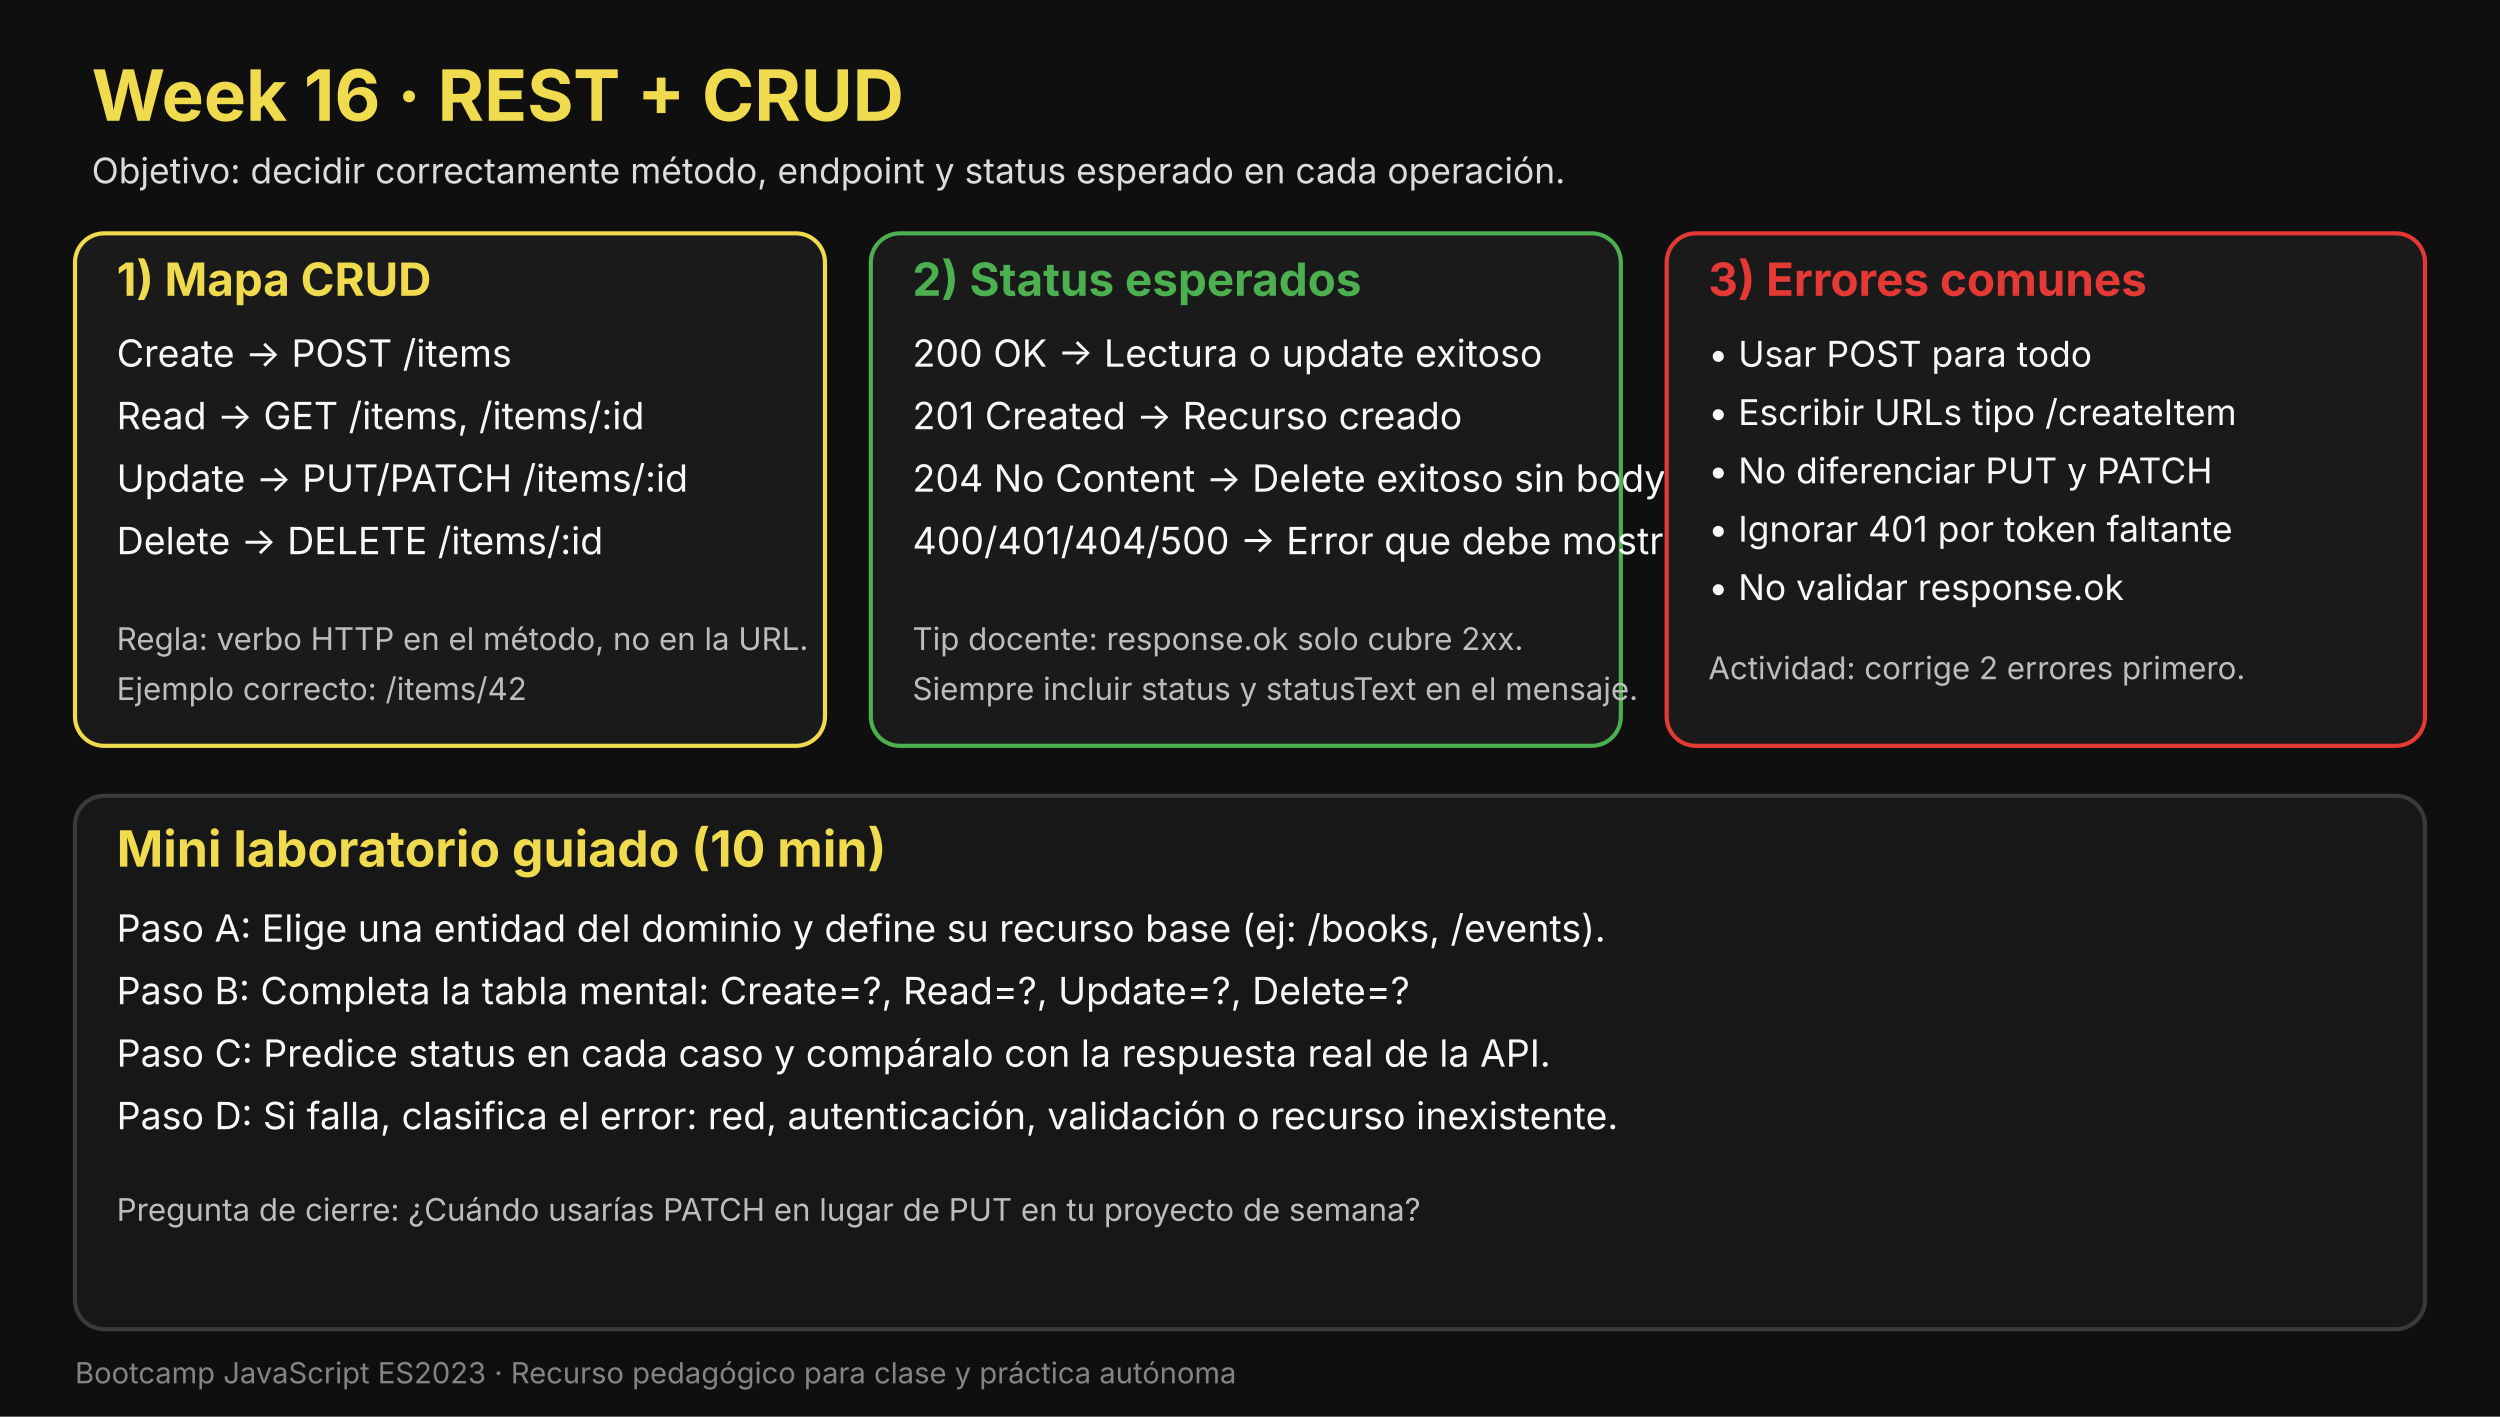
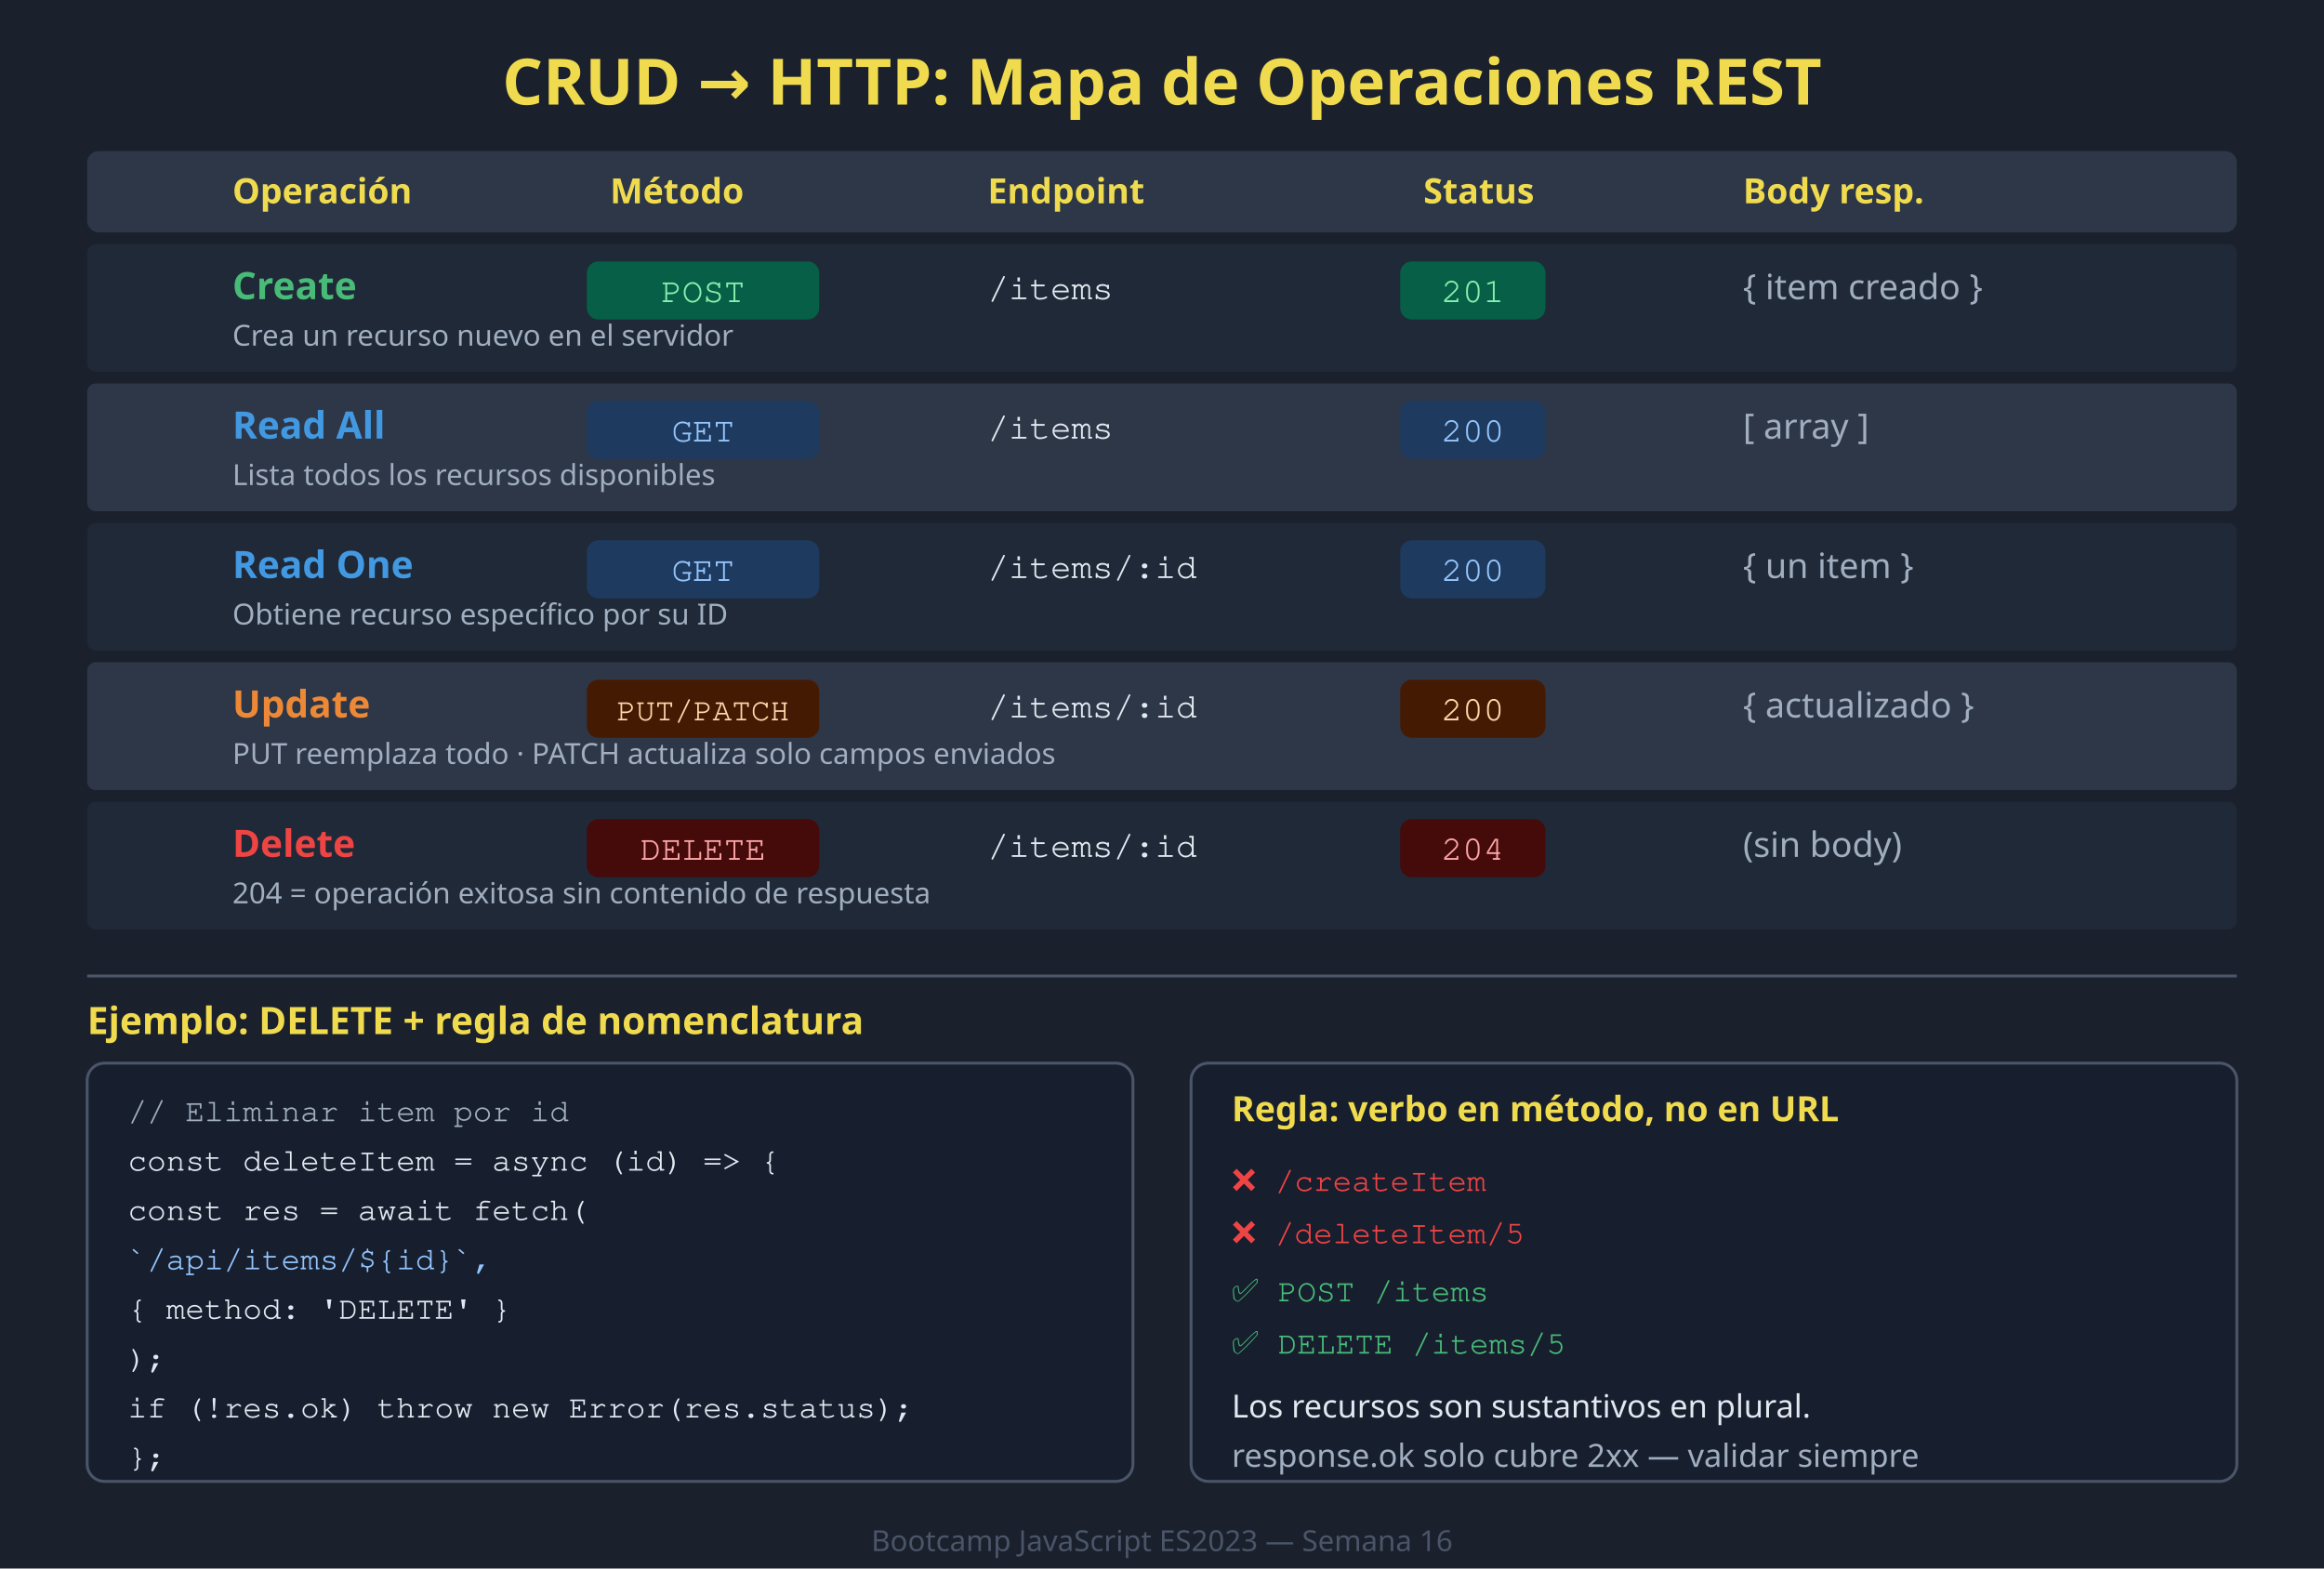
- <svg xmlns="http://www.w3.org/2000/svg" width="1200" height="680" viewBox="0 0 1200 680" role="img" aria-labelledby="title desc">
-   <rect width="1200" height="680" fill="#0F0F0F" />
-   <text x="44" y="58" fill="#F0DB4F" font-size="34" font-family="Inter, Roboto, sans-serif" font-weight="700">Week 16 · REST + CRUD</text>
-   <text x="44" y="88" fill="#DCDCDC" font-size="17" font-family="Inter, Roboto, sans-serif">Objetivo: decidir correctamente método, endpoint y status esperado en cada operación.</text>
-   <rect x="36" y="112" width="360" height="246" rx="14" fill="#1A1A1A" stroke="#F0DB4F" stroke-width="2" />
-   <text x="56" y="142" fill="#F0DB4F" font-size="22" font-family="Inter, Roboto, sans-serif" font-weight="700">1) Mapa CRUD</text>
-   <text x="56" y="176" fill="#F8F8F8" font-size="18" font-family="Inter, Roboto, sans-serif">Create  → POST   /items</text>
-   <text x="56" y="206" fill="#F8F8F8" font-size="18" font-family="Inter, Roboto, sans-serif">Read    → GET    /items, /items/:id</text>
-   <text x="56" y="236" fill="#F8F8F8" font-size="18" font-family="Inter, Roboto, sans-serif">Update  → PUT/PATCH /items/:id</text>
-   <text x="56" y="266" fill="#F8F8F8" font-size="18" font-family="Inter, Roboto, sans-serif">Delete  → DELETE /items/:id</text>
-   <text x="56" y="312" fill="#BDBDBD" font-size="15" font-family="Inter, Roboto, sans-serif">Regla: verbo HTTP en el método, no en la URL.</text>
-   <text x="56" y="336" fill="#BDBDBD" font-size="15" font-family="Inter, Roboto, sans-serif">Ejemplo correcto: /items/42</text>
-   <rect x="418" y="112" width="360" height="246" rx="14" fill="#1A1A1A" stroke="#4CAF50" stroke-width="2" />
-   <text x="438" y="142" fill="#4CAF50" font-size="22" font-family="Inter, Roboto, sans-serif" font-weight="700">2) Status esperados</text>
-   <text x="438" y="176" fill="#F8F8F8" font-size="18" font-family="Inter, Roboto, sans-serif">200 OK        → Lectura o update exitoso</text>
-   <text x="438" y="206" fill="#F8F8F8" font-size="18" font-family="Inter, Roboto, sans-serif">201 Created   → Recurso creado</text>
-   <text x="438" y="236" fill="#F8F8F8" font-size="18" font-family="Inter, Roboto, sans-serif">204 No Content → Delete exitoso sin body</text>
-   <text x="438" y="266" fill="#F8F8F8" font-size="18" font-family="Inter, Roboto, sans-serif">400/401/404/500 → Error que debe mostrarse</text>
-   <text x="438" y="312" fill="#BDBDBD" font-size="15" font-family="Inter, Roboto, sans-serif">Tip docente: response.ok solo cubre 2xx.</text>
-   <text x="438" y="336" fill="#BDBDBD" font-size="15" font-family="Inter, Roboto, sans-serif">Siempre incluir status y statusText en el mensaje.</text>
-   <rect x="800" y="112" width="364" height="246" rx="14" fill="#1A1A1A" stroke="#E53935" stroke-width="2" />
-   <text x="820" y="142" fill="#E53935" font-size="22" font-family="Inter, Roboto, sans-serif" font-weight="700">3) Errores comunes</text>
-   <text x="820" y="176" fill="#F8F8F8" font-size="17" font-family="Inter, Roboto, sans-serif">• Usar POST para todo</text>
-   <text x="820" y="204" fill="#F8F8F8" font-size="17" font-family="Inter, Roboto, sans-serif">• Escribir URLs tipo /createItem</text>
-   <text x="820" y="232" fill="#F8F8F8" font-size="17" font-family="Inter, Roboto, sans-serif">• No diferenciar PUT y PATCH</text>
-   <text x="820" y="260" fill="#F8F8F8" font-size="17" font-family="Inter, Roboto, sans-serif">• Ignorar 401 por token faltante</text>
-   <text x="820" y="288" fill="#F8F8F8" font-size="17" font-family="Inter, Roboto, sans-serif">• No validar response.ok</text>
-   <text x="820" y="326" fill="#BDBDBD" font-size="15" font-family="Inter, Roboto, sans-serif">Actividad: corrige 2 errores primero.</text>
-   <rect x="36" y="382" width="1128" height="256" rx="14" fill="#171717" stroke="#3A3A3A" stroke-width="2" />
-   <text x="56" y="416" fill="#F0DB4F" font-size="24" font-family="Inter, Roboto, sans-serif" font-weight="700">Mini laboratorio guiado (10 min)</text>
-   <text x="56" y="452" fill="#F8F8F8" font-size="18" font-family="Inter, Roboto, sans-serif">Paso A: Elige una entidad del dominio y define su recurso base (ej: /books, /events).</text>
-   <text x="56" y="482" fill="#F8F8F8" font-size="18" font-family="Inter, Roboto, sans-serif">Paso B: Completa la tabla mental: Create=?, Read=?, Update=?, Delete=?</text>
-   <text x="56" y="512" fill="#F8F8F8" font-size="18" font-family="Inter, Roboto, sans-serif">Paso C: Predice status en cada caso y compáralo con la respuesta real de la API.</text>
-   <text x="56" y="542" fill="#F8F8F8" font-size="18" font-family="Inter, Roboto, sans-serif">Paso D: Si falla, clasifica el error: red, autenticación, validación o recurso inexistente.</text>
-   <text x="56" y="586" fill="#BDBDBD" font-size="15" font-family="Inter, Roboto, sans-serif">Pregunta de cierre: ¿Cuándo usarías PATCH en lugar de PUT en tu proyecto de semana?</text>
-   <text x="36" y="664" fill="#848484" font-size="14" font-family="Inter, Roboto, sans-serif">Bootcamp JavaScript ES2023 · Recurso pedagógico para clase y práctica autónoma</text>
+ <svg xmlns="http://www.w3.org/2000/svg" viewBox="0 0 800 540">
+   <rect width="800" height="540" fill="#1a202c" />
+   <text x="400" y="36" font-family="system-ui,sans-serif" font-size="22" font-weight="bold" fill="#f0db4f" text-anchor="middle">CRUD → HTTP: Mapa de Operaciones REST</text>
+   <rect x="30" y="52" width="740" height="28" fill="#2d3748" rx="4" />
+   <text x="80" y="70" font-family="system-ui,sans-serif" font-size="12" font-weight="bold" fill="#f0db4f">Operación</text>
+   <text x="210" y="70" font-family="system-ui,sans-serif" font-size="12" font-weight="bold" fill="#f0db4f">Método</text>
+   <text x="340" y="70" font-family="system-ui,sans-serif" font-size="12" font-weight="bold" fill="#f0db4f">Endpoint</text>
+   <text x="490" y="70" font-family="system-ui,sans-serif" font-size="12" font-weight="bold" fill="#f0db4f">Status</text>
+   <text x="600" y="70" font-family="system-ui,sans-serif" font-size="12" font-weight="bold" fill="#f0db4f">Body resp.</text>
+   <rect x="30" y="84" width="740" height="44" fill="#1f2937" rx="3" />
+   <text x="80" y="103" font-family="system-ui,sans-serif" font-size="13" font-weight="bold" fill="#48bb78">Create</text>
+   <rect x="202" y="90" width="80" height="20" fill="#065f46" rx="4" />
+   <text x="242" y="104" font-family="Courier,monospace" font-size="12" fill="#86efac" text-anchor="middle">POST</text>
+   <text x="340" y="103" font-family="Courier,monospace" font-size="12" fill="#e2e8f0">/items</text>
+   <rect x="482" y="90" width="50" height="20" fill="#065f46" rx="4" />
+   <text x="507" y="104" font-family="Courier,monospace" font-size="12" fill="#86efac" text-anchor="middle">201</text>
+   <text x="600" y="103" font-family="system-ui,sans-serif" font-size="12" fill="#a0aec0">{ item creado }</text>
+   <text x="80" y="119" font-family="system-ui,sans-serif" font-size="10" fill="#a0aec0">Crea un recurso nuevo en el servidor</text>
+   <rect x="30" y="132" width="740" height="44" fill="#2d3748" rx="3" />
+   <text x="80" y="151" font-family="system-ui,sans-serif" font-size="13" font-weight="bold" fill="#4299e1">Read All</text>
+   <rect x="202" y="138" width="80" height="20" fill="#1e3a5f" rx="4" />
+   <text x="242" y="152" font-family="Courier,monospace" font-size="12" fill="#93c5fd" text-anchor="middle">GET</text>
+   <text x="340" y="151" font-family="Courier,monospace" font-size="12" fill="#e2e8f0">/items</text>
+   <rect x="482" y="138" width="50" height="20" fill="#1e3a5f" rx="4" />
+   <text x="507" y="152" font-family="Courier,monospace" font-size="12" fill="#93c5fd" text-anchor="middle">200</text>
+   <text x="600" y="151" font-family="system-ui,sans-serif" font-size="12" fill="#a0aec0">[ array ]</text>
+   <text x="80" y="167" font-family="system-ui,sans-serif" font-size="10" fill="#a0aec0">Lista todos los recursos disponibles</text>
+   <rect x="30" y="180" width="740" height="44" fill="#1f2937" rx="3" />
+   <text x="80" y="199" font-family="system-ui,sans-serif" font-size="13" font-weight="bold" fill="#4299e1">Read One</text>
+   <rect x="202" y="186" width="80" height="20" fill="#1e3a5f" rx="4" />
+   <text x="242" y="200" font-family="Courier,monospace" font-size="12" fill="#93c5fd" text-anchor="middle">GET</text>
+   <text x="340" y="199" font-family="Courier,monospace" font-size="12" fill="#e2e8f0">/items/:id</text>
+   <rect x="482" y="186" width="50" height="20" fill="#1e3a5f" rx="4" />
+   <text x="507" y="200" font-family="Courier,monospace" font-size="12" fill="#93c5fd" text-anchor="middle">200</text>
+   <text x="600" y="199" font-family="system-ui,sans-serif" font-size="12" fill="#a0aec0">{ un item }</text>
+   <text x="80" y="215" font-family="system-ui,sans-serif" font-size="10" fill="#a0aec0">Obtiene recurso específico por su ID</text>
+   <rect x="30" y="228" width="740" height="44" fill="#2d3748" rx="3" />
+   <text x="80" y="247" font-family="system-ui,sans-serif" font-size="13" font-weight="bold" fill="#ed8936">Update</text>
+   <rect x="202" y="234" width="80" height="20" fill="#451a03" rx="4" />
+   <text x="242" y="248" font-family="Courier,monospace" font-size="11" fill="#fed7aa" text-anchor="middle">PUT/PATCH</text>
+   <text x="340" y="247" font-family="Courier,monospace" font-size="12" fill="#e2e8f0">/items/:id</text>
+   <rect x="482" y="234" width="50" height="20" fill="#451a03" rx="4" />
+   <text x="507" y="248" font-family="Courier,monospace" font-size="12" fill="#fed7aa" text-anchor="middle">200</text>
+   <text x="600" y="247" font-family="system-ui,sans-serif" font-size="12" fill="#a0aec0">{ actualizado }</text>
+   <text x="80" y="263" font-family="system-ui,sans-serif" font-size="10" fill="#a0aec0">PUT reemplaza todo · PATCH actualiza solo campos enviados</text>
+   <rect x="30" y="276" width="740" height="44" fill="#1f2937" rx="3" />
+   <text x="80" y="295" font-family="system-ui,sans-serif" font-size="13" font-weight="bold" fill="#ef4444">Delete</text>
+   <rect x="202" y="282" width="80" height="20" fill="#450a0a" rx="4" />
+   <text x="242" y="296" font-family="Courier,monospace" font-size="12" fill="#fca5a5" text-anchor="middle">DELETE</text>
+   <text x="340" y="295" font-family="Courier,monospace" font-size="12" fill="#e2e8f0">/items/:id</text>
+   <rect x="482" y="282" width="50" height="20" fill="#450a0a" rx="4" />
+   <text x="507" y="296" font-family="Courier,monospace" font-size="12" fill="#fca5a5" text-anchor="middle">204</text>
+   <text x="600" y="295" font-family="system-ui,sans-serif" font-size="12" fill="#a0aec0">(sin body)</text>
+   <text x="80" y="311" font-family="system-ui,sans-serif" font-size="10" fill="#a0aec0">204 = operación exitosa sin contenido de respuesta</text>
+   <line x1="30" y1="336" x2="770" y2="336" stroke="#4a5568" stroke-width="1" />
+   <text x="30" y="356" font-family="system-ui,sans-serif" font-size="13" font-weight="bold" fill="#f0db4f">Ejemplo: DELETE + regla de nomenclatura</text>
+   <rect x="30" y="366" width="360" height="144" fill="#171e2e" rx="6" stroke="#4a5568" stroke-width="1" />
+   <text x="44" y="386" font-family="Courier,monospace" font-size="11" fill="#a0aec0">// Eliminar item por id</text>
+   <text x="44" y="403" font-family="Courier,monospace" font-size="11" fill="#e2e8f0">const deleteItem = async (id) =&gt; {</text>
+   <text x="44" y="420" font-family="Courier,monospace" font-size="11" fill="#e2e8f0">  const res = await fetch(</text>
+   <text x="44" y="437" font-family="Courier,monospace" font-size="11" fill="#93c5fd">    `/api/items/${id}`,</text>
+   <text x="44" y="454" font-family="Courier,monospace" font-size="11" fill="#e2e8f0">    { method: 'DELETE' }</text>
+   <text x="44" y="471" font-family="Courier,monospace" font-size="11" fill="#e2e8f0">  );</text>
+   <text x="44" y="488" font-family="Courier,monospace" font-size="11" fill="#e2e8f0">  if (!res.ok) throw new Error(res.status);</text>
+   <text x="44" y="505" font-family="Courier,monospace" font-size="11" fill="#e2e8f0">};</text>
+   <rect x="410" y="366" width="360" height="144" fill="#171e2e" rx="6" stroke="#4a5568" stroke-width="1" />
+   <text x="424" y="386" font-family="system-ui,sans-serif" font-size="12" font-weight="bold" fill="#f0db4f">Regla: verbo en método, no en URL</text>
+   <text x="424" y="410" font-family="Courier,monospace" font-size="11" fill="#ef4444">❌  /createItem</text>
+   <text x="424" y="428" font-family="Courier,monospace" font-size="11" fill="#ef4444">❌  /deleteItem/5</text>
+   <text x="424" y="448" font-family="Courier,monospace" font-size="11" fill="#48bb78">✅  POST /items</text>
+   <text x="424" y="466" font-family="Courier,monospace" font-size="11" fill="#48bb78">✅  DELETE /items/5</text>
+   <text x="424" y="488" font-family="system-ui,sans-serif" font-size="11" fill="#e2e8f0">Los recursos son sustantivos en plural.</text>
+   <text x="424" y="505" font-family="system-ui,sans-serif" font-size="11" fill="#a0aec0">response.ok solo cubre 2xx — validar siempre</text>
+   <text x="400" y="534" font-family="system-ui,sans-serif" font-size="10" fill="#4a5568" text-anchor="middle">Bootcamp JavaScript ES2023 — Semana 16</text>
</svg>
